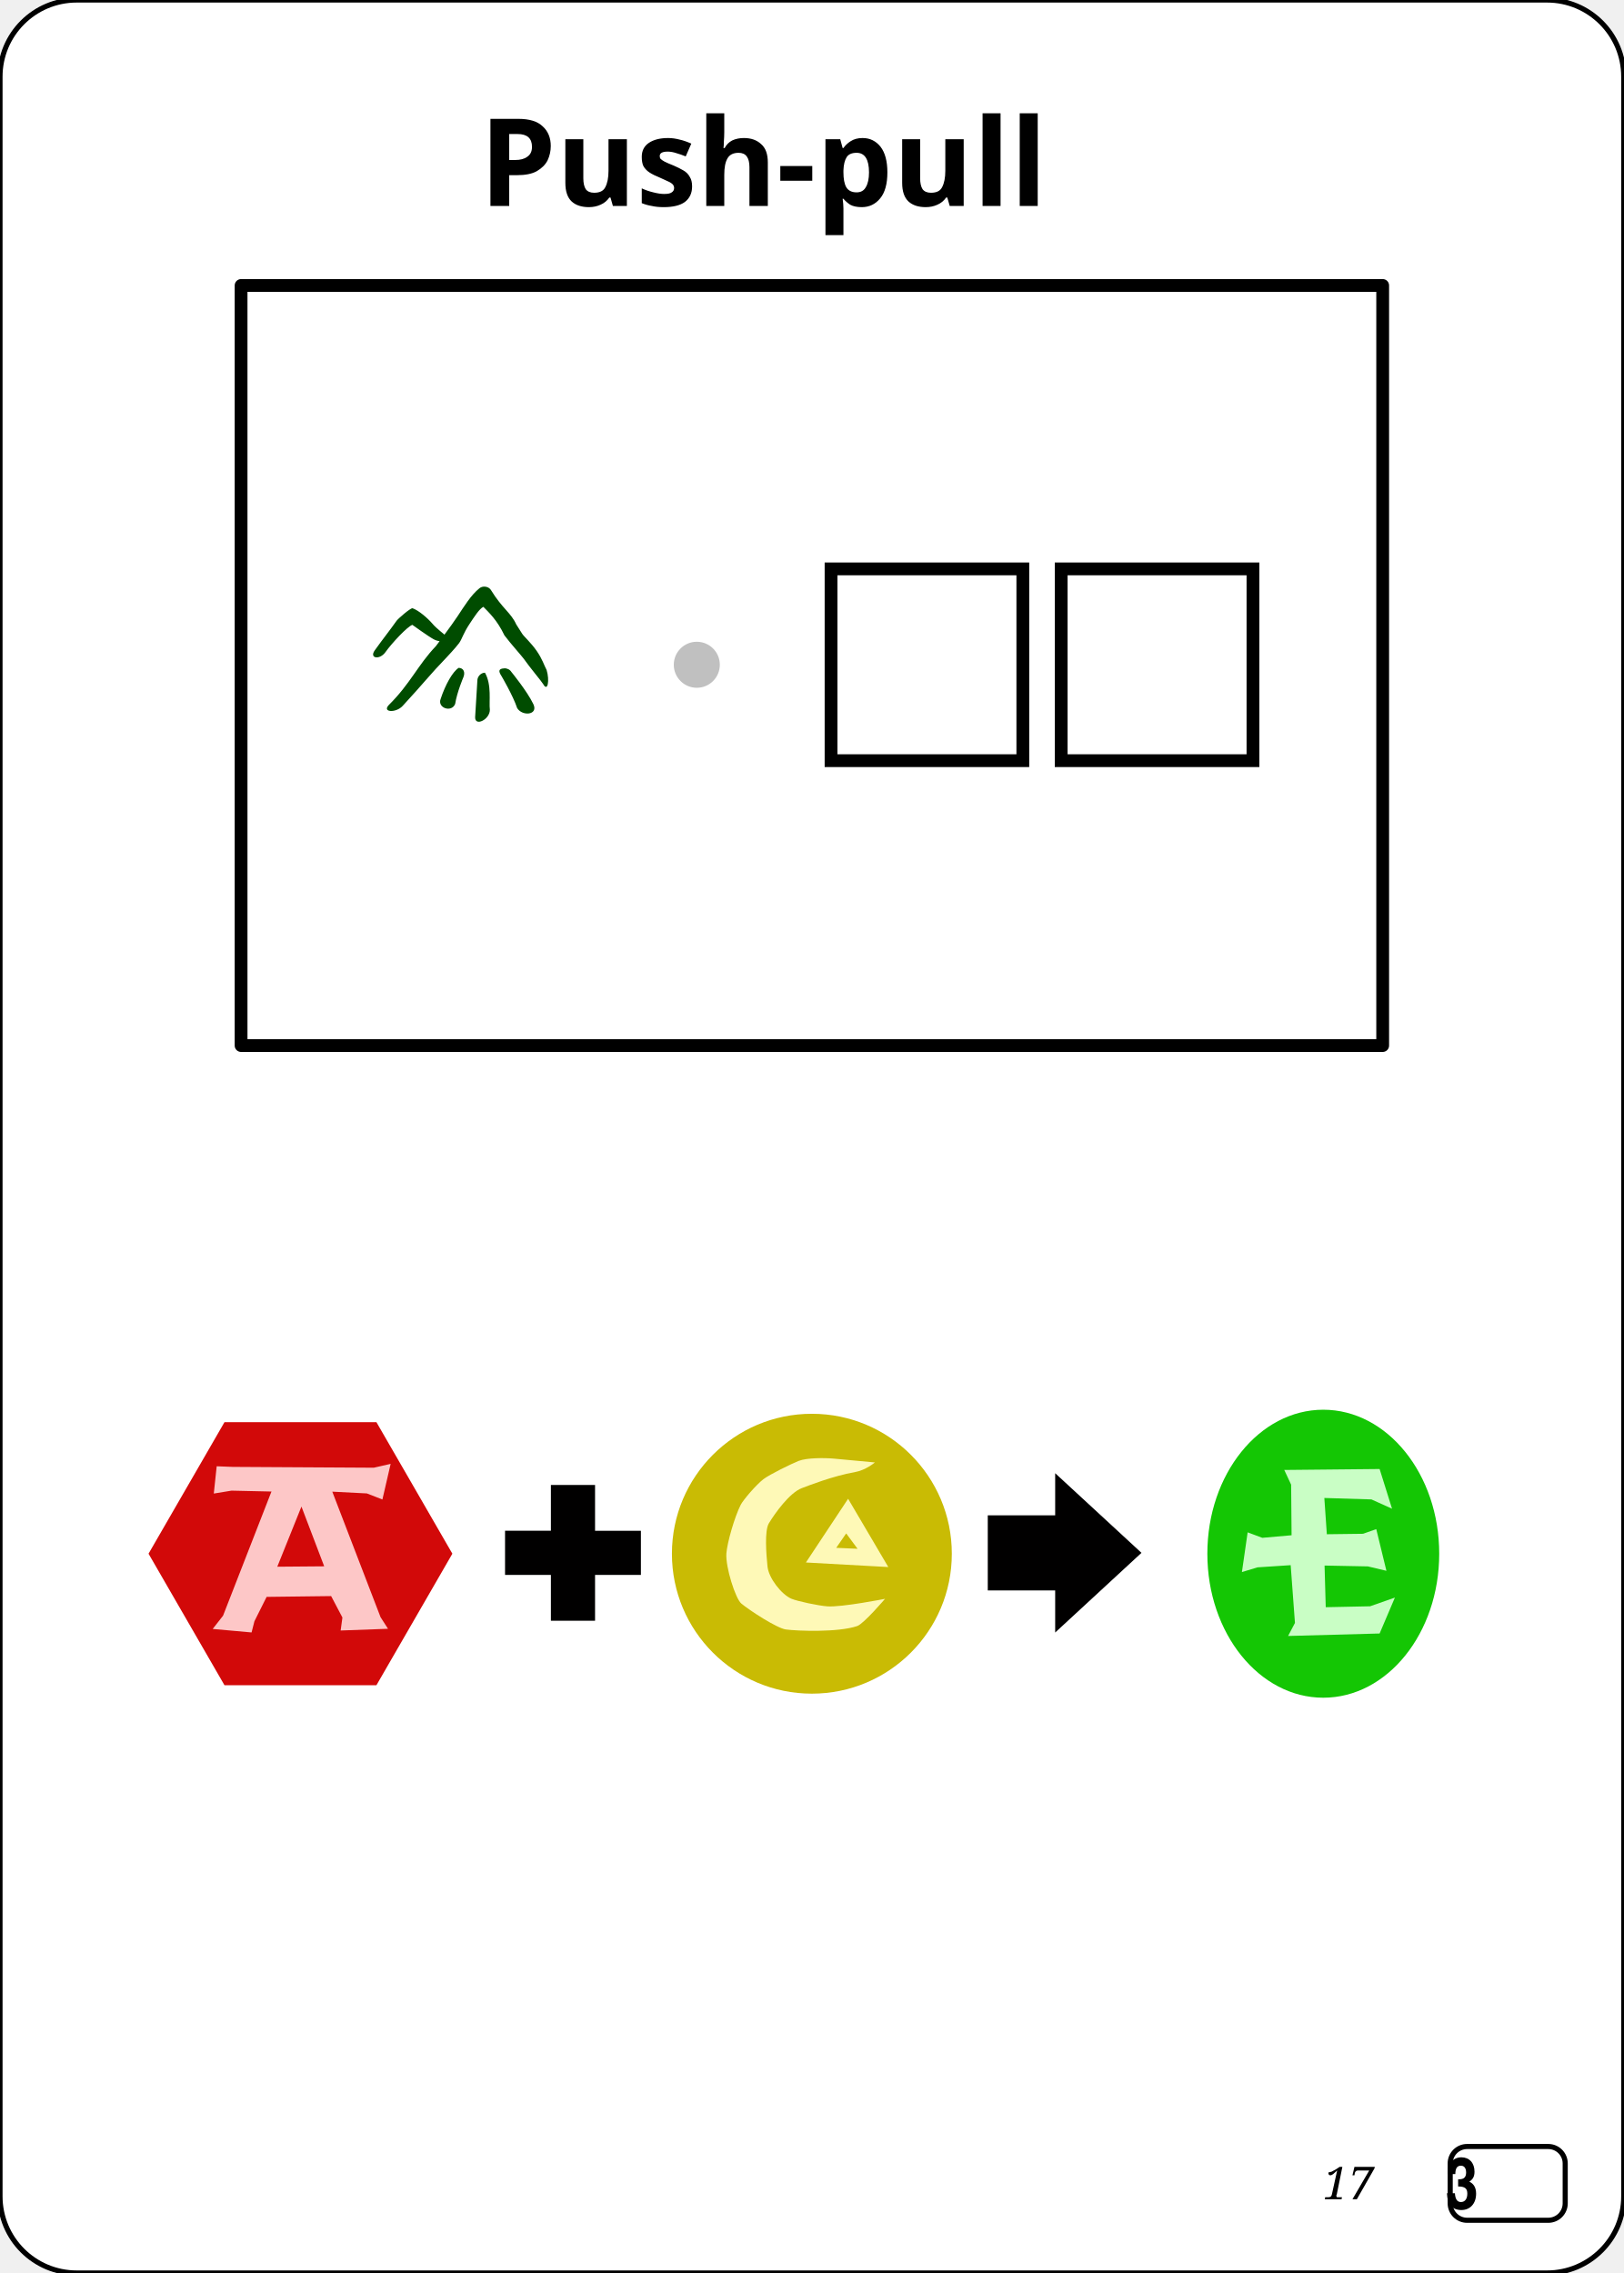
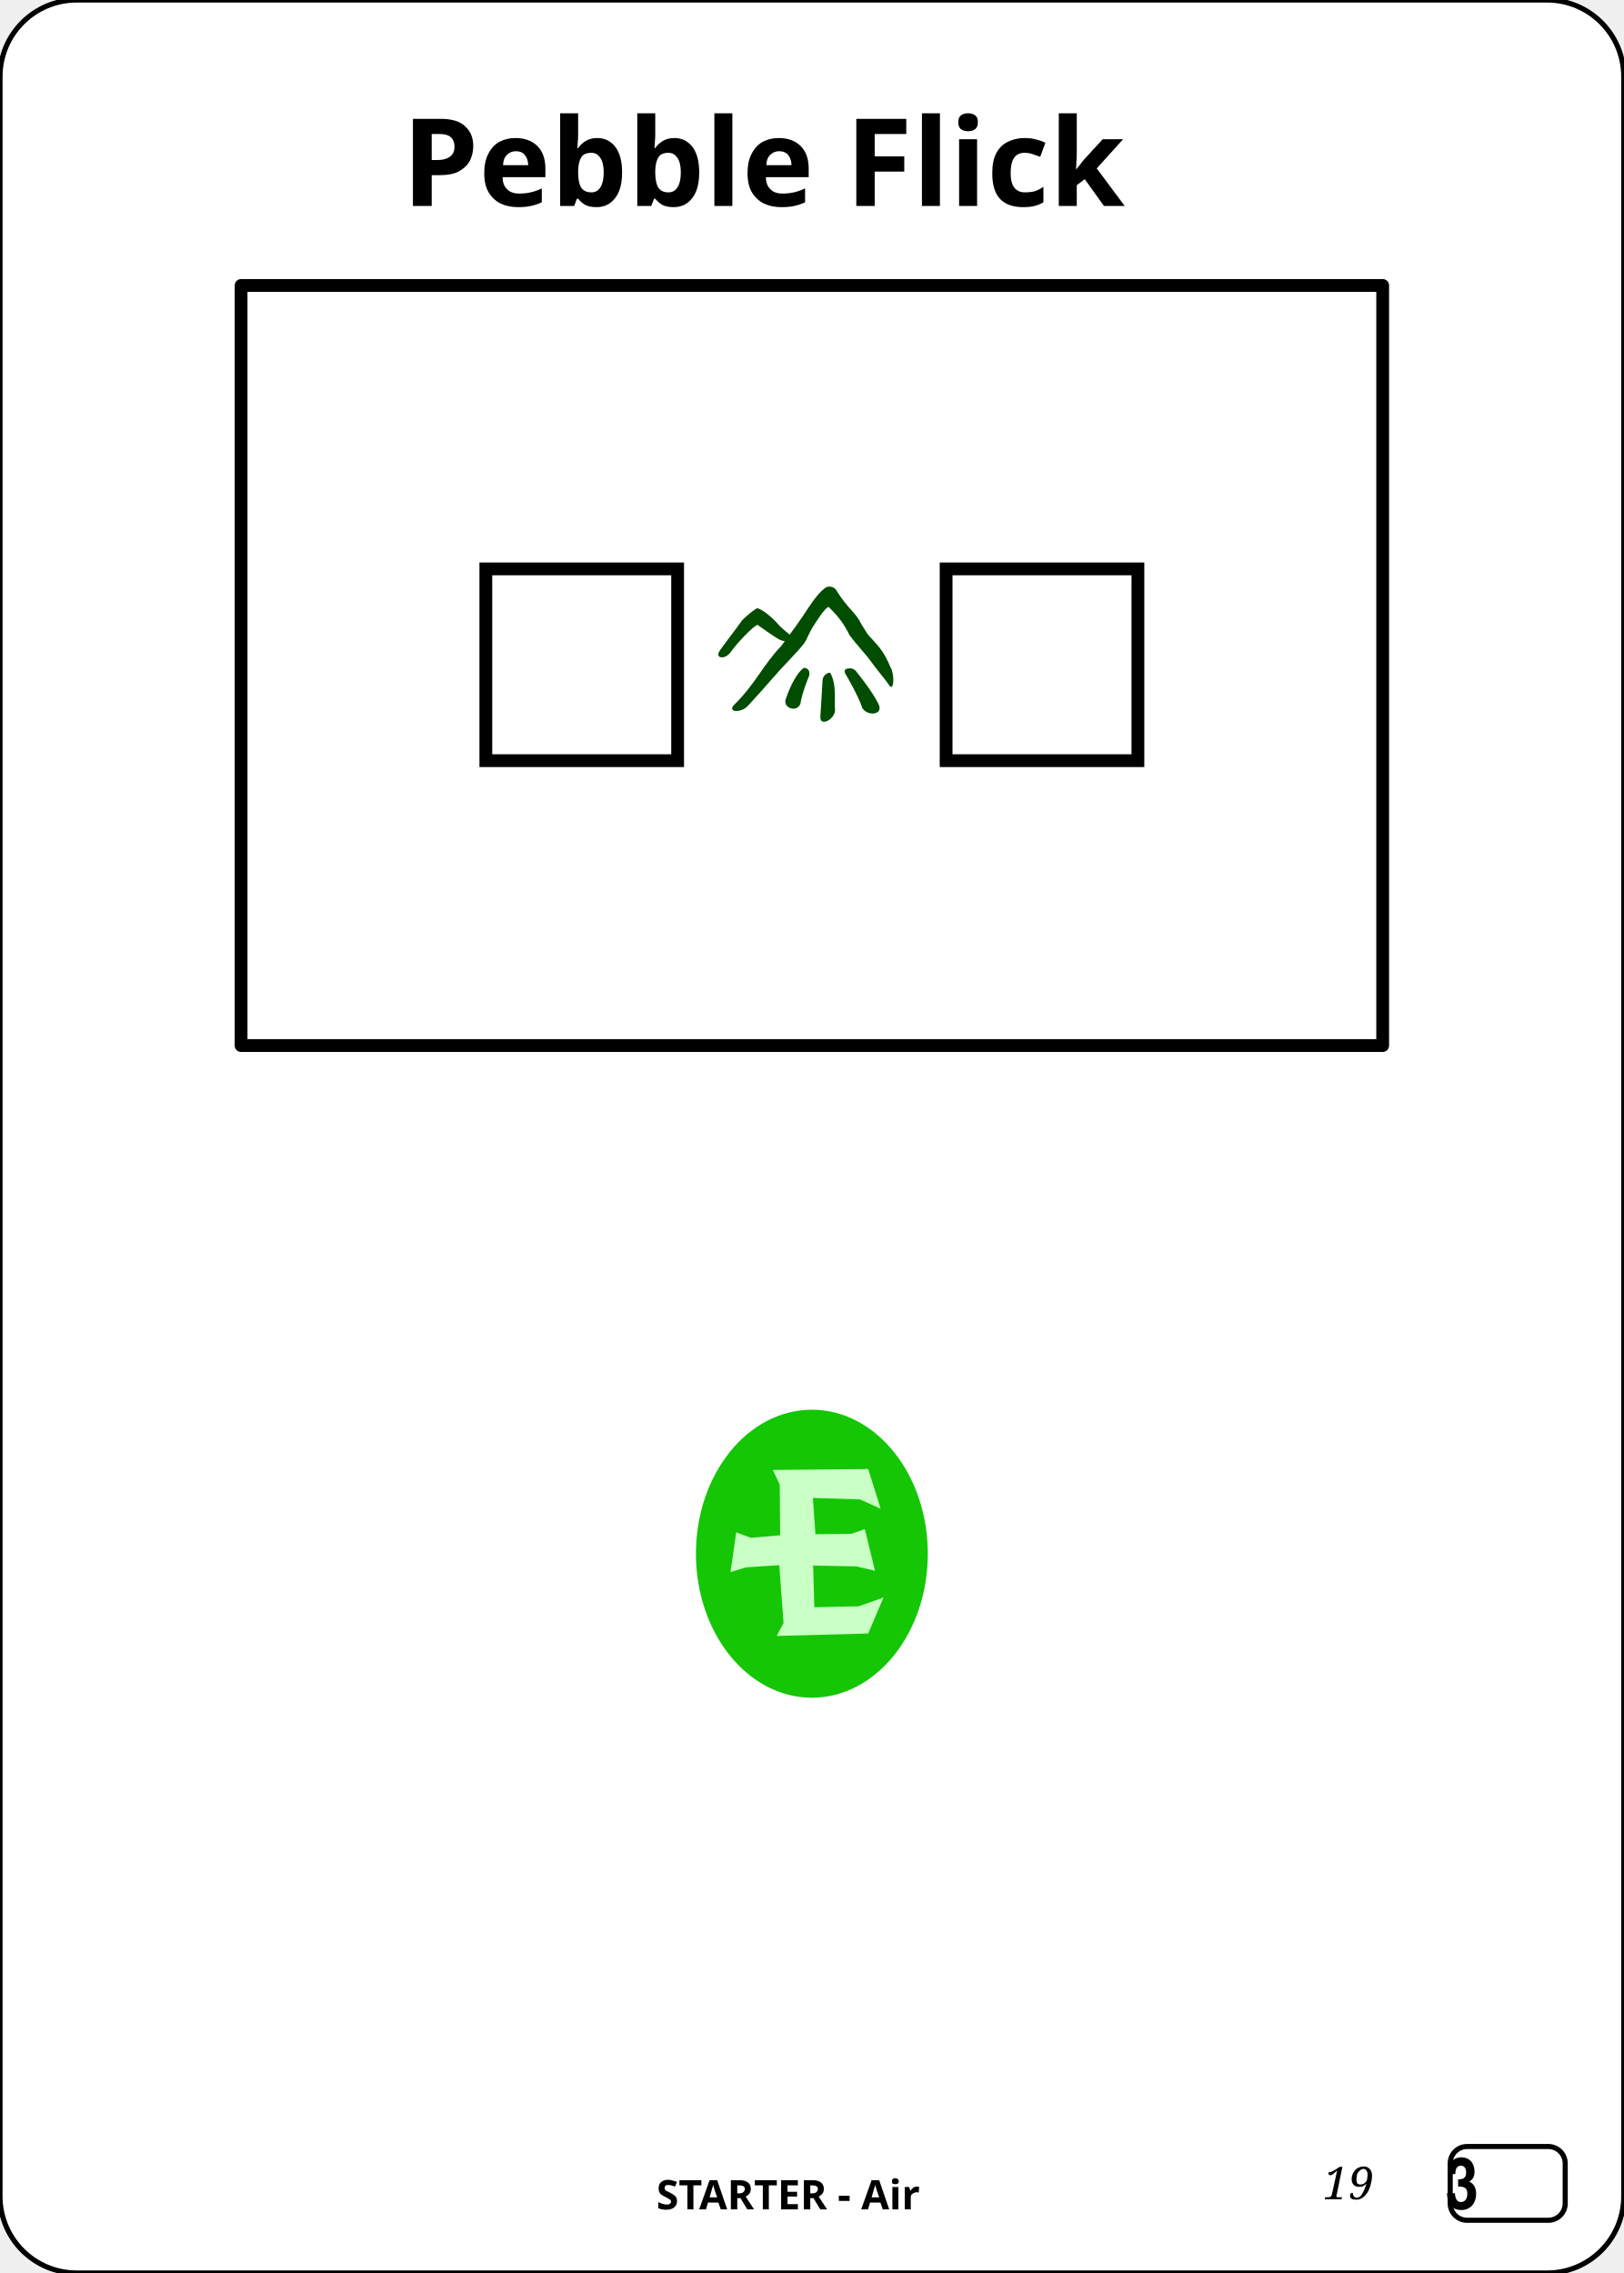
<svg xmlns="http://www.w3.org/2000/svg" xmlns:xlink="http://www.w3.org/1999/xlink" version="1.1" id="svg_root" width="63.5mm" height="88.9mm" viewBox="0 0 63.5 88.9">
  <defs />
  <g id="card00">
-     <rect id="rect1018" x="0" y="0" width="63.5" height="88.9" rx="3" ry="3" style="fill:#ffffff;stroke:none;stroke-width:0" />
+     <rect id="rect1014" x="0" y="0" width="63.5" height="88.9" rx="3" ry="3" style="fill:#ffffff;stroke:none;stroke-width:0" />
    <g id="masters" style="display:none">
      <path style="color:#000000;font-style:normal;font-variant:normal;font-weight:normal;font-stretch:normal;font-size:medium;line-height:normal;font-family:sans-serif;text-indent:0;text-align:start;text-decoration:none;text-decoration-line:none;text-decoration-style:solid;text-decoration-color:#000000;letter-spacing:normal;word-spacing:normal;text-transform:none;writing-mode:lr-tb;direction:ltr;baseline-shift:baseline;text-anchor:start;white-space:normal;clip-rule:nonzero;display:inline;overflow:visible;visibility:visible;opacity:1;isolation:auto;mix-blend-mode:normal;color-interpolation:sRGB;color-interpolation-filters:linearRGB;solid-color:#000000;solid-opacity:1;fill:#303030;fill-opacity:1;fill-rule:evenodd;stroke:none;stroke-width:0.584;stroke-linecap:round;stroke-linejoin:miter;stroke-miterlimit:4;stroke-dasharray:none;stroke-dashoffset:0;stroke-opacity:1;filter:url(#filter9446);color-rendering:auto;image-rendering:auto;shape-rendering:auto;text-rendering:auto;enable-background:accumulate" d="M 4.402,0.447 C 4.111,0.343 3.871,0.322 3.613,0.359 3.161,0.425 2.532,0.561 2.029,0.788 1.486,1.033 1.36,1.219 0.914,1.466 0.499,1.696 0.079,1.855 -0.251,2.205 c -0.165,0.174 -0.02,0.308 0.079,0.277 C 0.371,2.31 0.629,2.096 0.959,1.898 1.262,1.716 1.16,1.918 1.712,1.553 2.196,1.233 2.291,1.181 2.544,1.132 2.684,1.073 2.829,1.013 3.001,0.959 3.403,0.856 3.455,0.885 3.956,0.925 4.367,0.957 4.791,1.108 4.974,1.281 5.181,1.476 5.617,1.509 6.016,2.304 6.18,2.631 6.23,2.968 6.197,3.302 6.233,3.56 6.39,3.657 6.195,4.437 6.051,4.925 5.647,5.383 5.128,5.596 4.521,5.846 3.822,5.889 3.22,5.746 2.641,5.609 2.012,5.118 1.891,4.595 1.773,4.084 1.681,3.64 1.659,3.235 1.706,2.734 2.227,2.744 2.685,2.398 2.999,2.272 3.222,2.063 3.653,2.063 4.022,2.114 4.417,2.334 4.56,2.575 4.867,2.866 5.007,3.242 4.911,3.721 4.926,3.962 4.487,4.365 4.234,4.409 3.917,4.464 3.52,4.218 3.323,4.126 3.136,4.073 3.148,4 3.226,3.728 3.319,3.595 3.496,3.512 3.603,3.446 3.732,3.365 3.742,3.202 3.706,3.071 3.627,2.961 3.55,2.885 3.36,2.943 3.23,2.983 2.99,3.007 2.934,3.059 2.843,3.141 2.594,3.275 2.525,3.37 2.46,3.59 2.593,3.832 2.617,4.021 2.649,4.245 2.779,4.503 3.053,4.631 3.466,4.823 3.978,4.92 4.296,4.905 4.684,4.864 5.446,4.541 5.453,3.775 5.433,3.414 5.228,2.69 4.95,2.214 4.667,1.73 4.267,1.524 3.699,1.527 3.41,1.552 2.991,1.586 2.382,1.934 1.679,2.197 1.57,2.307 1.085,2.835 0.769,3.179 1.045,3.807 1.045,3.807 1.268,4.278 1.16,4.334 1.382,4.882 1.671,5.598 2.317,6.133 3.06,6.292 3.661,6.42 5.078,6.187 5.385,6.117 6.257,5.918 6.545,5.537 6.8,4.543 6.969,3.882 6.84,3.31 6.81,3.081 6.772,2.791 6.664,2.31 6.578,2.095 6.381,1.649 5.742,1.208 5.227,0.767 4.747,0.367 4.855,0.609 4.402,0.447 Z" id="element-air" />
      <path id="element-earth" style="color:#000000;font-style:normal;font-variant:normal;font-weight:normal;font-stretch:normal;font-size:medium;line-height:normal;font-family:sans-serif;text-indent:0;text-align:start;text-decoration:none;text-decoration-line:none;text-decoration-style:solid;text-decoration-color:#000000;letter-spacing:normal;word-spacing:normal;text-transform:none;writing-mode:lr-tb;direction:ltr;baseline-shift:baseline;text-anchor:start;white-space:normal;clip-rule:nonzero;display:inline;overflow:visible;visibility:visible;opacity:1;isolation:auto;mix-blend-mode:normal;color-interpolation:sRGB;color-interpolation-filters:linearRGB;solid-color:#000000;solid-opacity:1;fill:#004c00;fill-opacity:1;fill-rule:nonzero;stroke:none;stroke-width:0.584;stroke-linecap:round;stroke-linejoin:round;stroke-miterlimit:4;stroke-dasharray:none;stroke-dashoffset:0;stroke-opacity:1;color-rendering:auto;image-rendering:auto;shape-rendering:auto;text-rendering:auto;enable-background:accumulate" d="m 4.427,0.693 c -0.068,0.003 -0.132,0.027 -0.183,0.069 C 3.918,1.026 3.661,1.451 3.393,1.854 3.127,2.256 2.62,2.918 2.549,3.018 1.833,3.768 1.553,4.485 0.701,5.328 0.438,5.613 0.982,5.645 1.246,5.36 2.091,4.446 2.306,4.142 2.965,3.461 2.975,3.45 3.316,3.09 3.454,2.903 3.576,2.732 3.607,2.539 3.864,2.151 4.039,1.888 4.242,1.564 4.403,1.484 4.611,1.699 4.936,1.99 5.227,2.6 5.472,2.925 5.908,3.411 5.98,3.512 6.203,3.833 6.694,4.418 6.74,4.502 6.922,4.838 7,4.355 6.876,3.952 6.78,3.775 6.711,3.527 6.486,3.204 6.262,2.882 5.978,2.633 5.92,2.535 L 5.687,2.168 C 5.486,1.719 5.143,1.551 4.704,0.834 4.647,0.742 4.54,0.688 4.427,0.693 Z M 1.631,1.538 C 1.532,1.54 1.066,1.95 1.011,2.027 0.701,2.463 0.497,2.709 0.155,3.187 -0.069,3.501 0.347,3.572 0.571,3.259 0.832,2.894 1.435,2.252 1.626,2.189 c 0,0 0.628,0.453 0.836,0.565 C 2.813,2.944 3.217,2.746 2.864,2.56 2.911,2.585 2.559,2.323 2.418,2.151 2.219,1.919 1.873,1.623 1.631,1.538 Z m 3.59,2.352 c -0.229,0.011 -0.233,0.112 -0.113,0.295 0,0 0.457,0.774 0.616,1.258 C 5.926,5.776 6.564,5.718 6.358,5.289 6.113,4.778 5.498,4.03 5.498,4.03 5.441,3.938 5.334,3.884 5.22,3.889 Z M 4.465,4.06 C 4.299,4.062 4.165,4.217 4.168,4.373 L 4.081,5.802 C 4.075,6.183 4.663,5.887 4.657,5.506 4.617,5.197 4.739,4.539 4.465,4.06 Z M 3.438,3.87 C 3.2,4.021 2.914,4.532 2.733,5.085 2.593,5.438 3.16,5.634 3.3,5.281 3.372,4.824 3.621,4.24 3.621,4.24 3.696,4.06 3.645,3.877 3.438,3.87 Z" />
      <path style="color:#000000;font-style:normal;font-variant:normal;font-weight:normal;font-stretch:normal;font-size:medium;line-height:normal;font-family:sans-serif;text-indent:0;text-align:start;text-decoration:none;text-decoration-line:none;text-decoration-style:solid;text-decoration-color:#000000;letter-spacing:normal;word-spacing:normal;text-transform:none;writing-mode:lr-tb;direction:ltr;baseline-shift:baseline;text-anchor:start;white-space:normal;clip-rule:nonzero;display:inline;overflow:visible;visibility:visible;opacity:1;isolation:auto;mix-blend-mode:normal;color-interpolation:sRGB;color-interpolation-filters:linearRGB;solid-color:#000000;solid-opacity:1;fill:#860000;fill-opacity:0.975;fill-rule:evenodd;stroke:none;stroke-width:0.584;stroke-linecap:round;stroke-linejoin:miter;stroke-miterlimit:4;stroke-dasharray:none;stroke-dashoffset:0;stroke-opacity:1;filter:url(#filter9446);color-rendering:auto;image-rendering:auto;shape-rendering:auto;text-rendering:auto;enable-background:accumulate" d="m 2.571,-0.179 c -0.086,0.087 0.01,0.269 0.01,0.269 0,0 0.074,0.298 0.102,0.57 0.028,0.273 -0.005,0.5 -0.023,0.661 -0.029,0.259 -0.262,0.749 -0.441,1.021 -0.179,0.273 -0.295,0.549 -0.309,0.887 -0.003,0.069 0.023,0.202 0.034,0.268 -0.202,0.221 -0.421,0.33 -0.628,0.388 -0.278,0.078 -0.712,0.29 -1.087,0.635 -0.299,0.276 -0.418,0.531 -0.518,0.886 -0.1,0.355 -0.163,0.647 -0.126,0.907 0,0 0.004,0.305 0.105,0.393 0.137,0.027 0.343,-0.12 0.343,-0.12 0.426,-0.302 0.817,-0.587 1.151,-0.688 0.364,-0.111 0.748,-0.075 0.998,3.781e-4 0.327,0.099 0.682,0.055 1.025,-0.02 0.236,-0.051 0.395,-0.169 0.568,-0.319 0.232,0.177 0.373,0.211 0.538,0.336 0.203,0.154 0.438,0.297 0.798,0.391 0.377,0.098 0.808,0.106 1.208,0.054 0.4,-0.052 0.766,-0.15 1.026,-0.373 0,0 0.223,-0.155 0.202,-0.243 -0.05,-0.08 -0.272,-0.166 -0.272,-0.166 0,0 -0.246,-0.095 -0.523,-0.247 C 6.476,5.16 6.262,4.893 6.077,4.729 5.857,4.535 5.799,4.275 5.703,4.011 5.607,3.748 5.488,3.411 5.119,3.171 4.942,3.055 4.77,2.957 4.585,2.89 4.541,2.702 4.544,2.526 4.567,2.333 4.64,1.98 4.529,1.506 4.396,1.167 4.257,0.808 3.968,0.623 3.781,0.427 3.581,0.219 3.302,-0.008 3.019,-0.113 c 0,0 -0.175,-0.073 -0.448,-0.066 z m 0.601,0.735 c 0.067,0.052 0.27,0.181 0.371,0.281 0.236,0.234 0.434,0.568 0.476,0.817 0.04,0.242 -0.007,0.456 -0.035,0.683 -0.018,0.146 0.002,0.308 0.062,0.462 -0.048,0.003 -0.167,0.006 -0.217,0.014 -0.165,0.022 -0.339,0.067 -0.526,0.133 -0.388,0.127 -0.089,0.205 0.304,0.167 0.306,-0.016 0.594,0.137 0.783,0.221 0.155,0.069 0.407,0.242 0.484,0.368 0.149,0.245 0.348,0.544 0.377,0.678 0.052,0.242 0.148,0.475 0.423,0.797 0.248,0.291 0.565,0.389 0.869,0.558 C 6.517,5.818 6.271,5.886 6.194,5.897 5.866,5.94 5.513,5.868 5.273,5.744 5.012,5.61 4.836,5.61 4.616,5.471 4.472,5.38 4.276,5.316 4.175,5.126 4.308,4.835 4.452,4.57 4.505,4.286 4.589,3.906 4.193,4.28 4.022,4.57 3.841,4.954 3.547,5.248 3.105,5.395 2.819,5.49 2.574,5.401 2.308,5.347 2.042,5.294 1.671,5.234 1.189,5.381 0.858,5.482 0.423,5.598 0.109,5.945 0.074,5.765 0.166,5.582 0.195,5.495 0.29,5.208 0.564,4.918 0.745,4.751 1.021,4.497 1.365,4.421 1.651,4.341 1.862,4.282 1.952,4.287 2.172,4.105 2.333,4.365 2.56,4.579 2.83,4.752 3.162,4.966 3.084,4.606 2.765,4.259 2.556,4.032 2.481,3.834 2.451,3.341 2.436,3.089 2.561,2.814 2.733,2.553 2.955,2.245 3.143,1.974 3.19,1.551 3.218,1.217 3.244,0.786 3.172,0.556 Z" id="element-fire" />
      <path id="element-water" style="color:#000000;font-style:normal;font-variant:normal;font-weight:normal;font-stretch:normal;font-size:medium;line-height:normal;font-family:sans-serif;text-indent:0;text-align:start;text-decoration:none;text-decoration-line:none;text-decoration-style:solid;text-decoration-color:#000000;letter-spacing:normal;word-spacing:normal;text-transform:none;writing-mode:lr-tb;direction:ltr;baseline-shift:baseline;text-anchor:start;white-space:normal;clip-rule:nonzero;display:inline;overflow:visible;visibility:visible;opacity:1;isolation:auto;mix-blend-mode:normal;color-interpolation:sRGB;color-interpolation-filters:linearRGB;solid-color:#000000;solid-opacity:1;fill:#00007e;fill-opacity:1;fill-rule:evenodd;stroke:none;stroke-width:0.584;stroke-linecap:round;stroke-linejoin:miter;stroke-miterlimit:4;stroke-dasharray:none;stroke-dashoffset:0;stroke-opacity:1;color-rendering:auto;image-rendering:auto;shape-rendering:auto;text-rendering:auto;enable-background:accumulate" d="M 7.007,4.184 C 6.697,4.216 6.261,4.529 5.944,4.546 5.354,4.626 4.606,4.434 4.015,4.417 3.015,4.392 2.458,4.839 1.531,5.142 1.296,5.258 1.538,5.416 1.8,5.451 2.015,5.469 2.359,5.338 2.563,5.292 3.117,5.108 3.607,4.962 4.199,5.038 4.981,5.175 5.485,5.242 6.252,5.121 6.502,5.049 6.742,4.801 6.968,4.684 7.171,4.518 7.277,4.176 7.007,4.184 Z M 6.506,2.801 C 6.086,2.791 6.034,3.038 5.447,3.047 4.73,3.103 4.254,2.925 3.541,2.886 2.598,2.801 1.565,3.334 0.705,3.565 0.478,3.694 0.722,3.97 0.986,3.992 1.222,3.991 1.299,4.044 1.528,4.002 2.239,3.789 2.695,3.252 3.431,3.338 4.173,3.406 5.174,3.724 5.917,3.572 6.153,3.478 6.366,3.341 6.534,3.168 6.654,2.987 6.734,2.795 6.506,2.801 Z M 5.427,1.22 C 5.224,1.251 5.001,1.409 4.805,1.466 4.201,1.707 3.589,1.676 2.95,1.534 2.665,1.486 2.234,1.384 1.951,1.334 1.165,1.27 0.54,1.658 -0.063,2.088 -0.256,2.258 -0.066,2.453 0.197,2.422 0.502,2.338 0.878,2.295 1.178,2.121 1.557,1.946 2.114,1.859 2.526,2.017 3.227,2.213 3.866,2.292 4.587,2.118 5.009,2.028 5.277,1.855 5.614,1.595 5.782,1.418 5.68,1.201 5.427,1.22 Z" />
      <g id="a-master" style="display:inline">
-         <path style="display:inline;fill:#d20909;fill-opacity:1;fill-rule:evenodd;stroke-width:0.265" id="path32-4" d="m -292.057,84.746 -16.205,9.356 -16.205,-9.356 0,-18.712 16.205,-9.356 16.205,9.356 z" transform="matrix(0,0.3175,-0.3175,0,55.68632,158.6405)" />
-         <path id="path12743x" style="fill:#fdc7c7;fill-opacity:1;stroke:none;stroke-width:1.578;stroke-linecap:round;stroke-linejoin:round;stroke-dasharray:none;stroke-dashoffset:0;stroke-opacity:0.791" d="m 28.474,57.348 -0.113,1.067 0.694,-0.114 1.561,0.035 -1.893,4.856 -0.405,0.518 1.52,0.137 0.112,-0.438 0.477,-0.953 2.523,-0.031 0.441,0.838 -0.069,0.508 1.852,-0.067 -0.292,-0.455 -1.887,-4.908 1.353,0.069 0.607,0.237 0.322,-1.393 -0.659,0.15 -5.519,-0.032 z m 3.315,1.576 0.89,2.337 -1.835,0.015 z" />
-       </g>
-       <g id="b-master" style="display:inline">
-         <path style="fill:#d56d04;fill-opacity:1;fill-rule:evenodd;stroke-width:0.265" id="path32" d="m -257.211,10.785 -15.804,-6.546 -6.546,-15.804 6.546,-15.804 15.804,-6.546 15.804,6.546 6.546,15.804 -6.546,15.804 z" transform="matrix(0.2471374,-0.1023677,0.1023677,0.2471374,96.50025,37.29569)" />
-         <path id="path12959x" style="fill:#fee3c8;fill-opacity:1;stroke:none;stroke-width:1.616;stroke-linecap:round;stroke-linejoin:round;stroke-dasharray:none;stroke-dashoffset:0;stroke-opacity:0.791" d="m 29.953,57.459 0.354,0.691 0.066,1.993 -1.024,-0.066 0.087,-0.773 -1,-0.176 0.077,0.988 -0.809,-0.265 v 1.232 l 0.848,-0.051 -0.277,0.924 0.999,0.103 -0.048,-1.027 1.081,0.208 -0.018,1.917 -0.338,0.823 c 0,0 3.299,0.013 3.806,-0.051 0.358,-0.097 0.963,-0.666 1.142,-1.181 0.09,-0.29 -0.112,-0.793 -0.19,-1.13 -0.073,-0.314 -0.302,-0.712 -0.571,-0.873 0.328,-0.258 0.464,-0.89 0.523,-1.438 0,-0.225 -0.249,-0.808 -0.428,-1.13 -0.239,-0.193 -0.718,-0.552 -1.047,-0.616 z m 2.849,1.3 c 0.192,0.104 0.505,0.483 0.505,0.795 0,0.297 -0.361,0.502 -0.595,0.576 -0.192,0.03 -1.221,-0.113 -1.221,-0.113 l 0.009,-1.394 c 0,0 1.068,0.032 1.301,0.136 z m 0.109,2.57 c 0.209,0.161 0.486,0.48 0.486,0.77 0,0.322 -0.297,0.701 -0.446,0.701 -0.358,0.193 -1.355,0.116 -1.355,0.116 l -0.048,-1.653 c 0,0 1.064,0.034 1.363,0.066 z" />
+         <path style="display:inline;fill:#08e0b8;fill-opacity:1;fill-rule:evenodd;stroke-width:0.265" id="path32-4" d="m -292.057,84.746 -16.205,9.356 -16.205,-9.356 0,-18.712 16.205,-9.356 16.205,9.356 z" transform="matrix(0,0.3175,-0.3175,0,55.68632,158.6405)" />
+         <path id="path12743x" style="fill:#d1fdf5;fill-opacity:1;stroke:none;stroke-width:1.578;stroke-linecap:round;stroke-linejoin:round;stroke-dasharray:none;stroke-dashoffset:0;stroke-opacity:0.791" d="m 28.474,57.348 -0.113,1.067 0.694,-0.114 1.561,0.035 -1.893,4.856 -0.405,0.518 1.52,0.137 0.112,-0.438 0.477,-0.953 2.523,-0.031 0.441,0.838 -0.069,0.508 1.852,-0.067 -0.292,-0.455 -1.887,-4.908 1.353,0.069 0.607,0.237 0.322,-1.393 -0.659,0.15 -5.519,-0.032 z m 3.315,1.576 0.89,2.337 -1.835,0.015 z" />
      </g>
      <g id="c-master" style="display:inline">
        <circle style="fill:#c9bb04;fill-opacity:1;stroke:none;stroke-width:0.3;stroke-dasharray:0.3, 0.3" id="path33" cx="31.75" cy="60.768" r="5.473" />
        <path id="path12967x" style="fill:#fef9b7;fill-opacity:1;stroke:none;stroke-width:1.555;stroke-linecap:round;stroke-linejoin:round;stroke-dasharray:none;stroke-dashoffset:0;stroke-opacity:0.791" d="m 32.627,57.05 c -0.384,-0.036 -1.079,-0.036 -1.391,0.087 -0.28,0.111 -1.134,0.528 -1.377,0.713 -0.28,0.213 -0.791,0.808 -0.892,1.006 -0.243,0.477 -0.53,1.486 -0.56,1.898 -0.039,0.536 0.356,1.77 0.581,1.96 0.312,0.264 1.397,0.969 1.742,1.016 0.452,0.062 2.049,0.121 2.793,-0.133 0.259,-0.089 1.088,-1.065 1.088,-1.065 0,0 -1.702,0.336 -2.255,0.295 -0.37,-0.028 -1.189,-0.205 -1.409,-0.3 -0.384,-0.166 -0.885,-0.802 -0.932,-1.257 -0.049,-0.48 -0.122,-1.401 0.053,-1.691 0.227,-0.376 0.806,-1.196 1.291,-1.377 0.275,-0.103 1.207,-0.473 2.067,-0.624 0.433,-0.076 0.789,-0.38 0.789,-0.38 z m 0.54,1.569 -1.65,2.492 3.222,0.178 z m -0.075,1.355 0.445,0.601 -0.835,-0.037 z" />
      </g>
-       <g id="d-master" style="display:inline">
-         <path id="rect33" style="fill:#9bc904;fill-opacity:1;stroke:none;stroke-width:0.3;stroke-dasharray:0.3, 0.3" d="m 28.511,55.943 -1.586,1.586 v 6.478 l 1.586,1.586 h 6.478 l 1.586,-1.586 v -6.478 l -1.586,-1.586 z" />
-         <path id="path13132x" style="fill:#f0fec2;fill-opacity:1;stroke:none;stroke-width:1.6;stroke-linecap:round;stroke-linejoin:round;stroke-dasharray:none;stroke-dashoffset:0;stroke-opacity:0.791" d="m 28.975,57.352 v 1.266 l 0.433,-0.2 0.649,0.159 0.051,1.263 h -1.144 l -0.51,-0.242 v 1.511 l 0.433,-0.215 1.208,0.054 v 1.632 l -0.734,0.058 -0.572,-0.262 v 1.47 l 0.538,-0.097 c 0,0 3.279,0.206 3.508,0.179 0.465,-0.055 1.304,-0.364 1.62,-0.531 0.377,-0.2 0.966,-1.056 1.157,-1.633 0.079,-0.237 0.029,-1.419 -0.077,-1.756 -0.202,-0.641 -0.937,-1.38 -1.119,-1.633 -0.184,-0.256 -1.176,-0.743 -1.466,-0.817 -0.267,-0.068 -3.529,-0.029 -3.529,-0.029 z m 5.217,3.918 c 0,0 -0.081,0.466 -0.2,0.655 -0.151,0.241 -0.594,0.633 -1.003,0.735 -0.572,0.143 -1.63,0.153 -1.63,0.153 l 0.02,-1.726 1.579,0.074 -0.09,-1.208 -1.442,-0.012 -0.068,-1.366 c 0,0 1.265,0.21 1.592,0.247 0.211,0.024 0.772,0.409 0.964,0.612 0.135,0.142 0.315,0.772 0.315,0.772" />
-       </g>
      <g id="e-master" style="display:inline">
        <ellipse style="fill:#14c604;fill-opacity:1;stroke:none;stroke-width:0.3;stroke-dasharray:0.3, 0.3" id="path43" cx="31.75" cy="60.768" rx="4.534" ry="5.632" />
        <path style="fill:#c9fec5;fill-opacity:1;stroke:none;stroke-width:1.695;stroke-linecap:round;stroke-linejoin:round;stroke-dasharray:none;stroke-dashoffset:0;stroke-opacity:0.791" d="m 30.224,57.492 3.729,-0.037 0.486,1.553 -0.807,-0.364 -1.841,-0.056 0.098,1.418 1.416,-0.018 0.517,-0.182 0.397,1.63 -0.725,-0.172 -1.694,-0.033 0.046,1.629 1.734,-0.036 0.971,-0.341 -0.598,1.405 -3.579,0.097 0.268,-0.51 -0.167,-2.259 -1.297,0.085 -0.61,0.184 0.224,-1.553 0.573,0.214 1.145,-0.1 -0.017,-1.978 z" id="path12741x" />
      </g>
-       <g id="f-master">
+       <g id="f-master" style="display:inline">
        <use x="0" y="0" xlink:href="#g41" id="use41" transform="matrix(1.2,0,0,1.2,102.0932,-15.02783)" style="display:inline" />
-         <path id="path12748x" style="fill:#c5fee9;fill-opacity:1;stroke:none;stroke-width:1.499;stroke-linecap:round;stroke-linejoin:round;stroke-dasharray:none;stroke-dashoffset:0;stroke-opacity:0.791" d="m 34,57.495 -3.7,0.033 0.323,0.369 0.126,1.777 -1.019,0.096 -0.449,-0.191 -0.203,1.219 0.63,-0.231 1.143,-0.072 0.063,1.079 c 0,0 -0.289,0.046 -0.586,0.338 -0.23,0.227 -0.408,0.45 -0.473,0.694 -0.095,0.356 -0.03,0.651 0.062,0.853 0.152,0.334 0.229,0.488 0.396,0.607 0.229,0.164 0.507,0.375 0.923,0.398 0.255,0.014 0.589,0.016 0.942,-0.154 0.243,-0.117 0.451,-0.334 0.602,-0.604 0.132,-0.237 0.133,-0.561 0.13,-0.952 -0.002,-0.328 -0.201,-0.606 -0.445,-0.837 -0.17,-0.161 -0.621,-0.334 -0.621,-0.334 l -0.015,-1.143 1.159,-0.048 0.57,0.145 0.157,-1.225 -0.626,0.274 -1.264,0.058 -0.076,-1.22 1.818,-0.053 0.704,0.341 z m -2.123,5.103 c 0.133,0.176 0.231,0.435 0.05,0.658 -0.172,0.211 -0.394,0.306 -0.64,0.249 -0.237,-0.054 -0.431,-0.109 -0.487,-0.345 -0.054,-0.227 -0.049,-0.383 0.066,-0.587 0.122,-0.215 0.338,-0.208 0.515,-0.213 0.228,-0.007 0.343,0.035 0.496,0.238 z" />
+         <path id="path12748x" style="fill:#fed4c9;fill-opacity:1;stroke:none;stroke-width:1.499;stroke-linecap:round;stroke-linejoin:round;stroke-dasharray:none;stroke-dashoffset:0;stroke-opacity:0.791" d="m 34,57.495 -3.7,0.033 0.323,0.369 0.126,1.777 -1.019,0.096 -0.449,-0.191 -0.203,1.219 0.63,-0.231 1.143,-0.072 0.063,1.079 c 0,0 -0.289,0.046 -0.586,0.338 -0.23,0.227 -0.408,0.45 -0.473,0.694 -0.095,0.356 -0.03,0.651 0.062,0.853 0.152,0.334 0.229,0.488 0.396,0.607 0.229,0.164 0.507,0.375 0.923,0.398 0.255,0.014 0.589,0.016 0.942,-0.154 0.243,-0.117 0.451,-0.334 0.602,-0.604 0.132,-0.237 0.133,-0.561 0.13,-0.952 -0.002,-0.328 -0.201,-0.606 -0.445,-0.837 -0.17,-0.161 -0.621,-0.334 -0.621,-0.334 l -0.015,-1.143 1.159,-0.048 0.57,0.145 0.157,-1.225 -0.626,0.274 -1.264,0.058 -0.076,-1.22 1.818,-0.053 0.704,0.341 z m -2.123,5.103 c 0.133,0.176 0.231,0.435 0.05,0.658 -0.172,0.211 -0.394,0.306 -0.64,0.249 -0.237,-0.054 -0.431,-0.109 -0.487,-0.345 -0.054,-0.227 -0.049,-0.383 0.066,-0.587 0.122,-0.215 0.338,-0.208 0.515,-0.213 0.228,-0.007 0.343,0.035 0.496,0.238 z" />
      </g>
-       <g id="g-master">
+       <g id="g-master" style="display:inline">
        <path id="rect33-87" style="display:inline;fill:#04b1ab;fill-opacity:1;stroke:none;stroke-width:0.3;stroke-dasharray:0.3, 0.3" d="m 29.146,55.308 -1.586,1.586 v 7.748 l 1.586,1.586 h 5.208 l 1.586,-1.586 v -7.748 l -1.586,-1.586 z" />
        <path style="fill:#d2fefc;fill-opacity:1;stroke:none;stroke-width:1.555;stroke-linecap:round;stroke-linejoin:round;stroke-dasharray:none;stroke-dashoffset:0;stroke-opacity:0.791" d="m 33.39,58.422 -0.174,-1.285 c 0,0 -1.454,-0.18 -2.118,0.1 -0.577,0.243 -1.11,0.632 -1.517,1.108 -0.435,0.507 -0.628,0.74 -0.73,1.4 -0.074,0.485 -0.13,1.107 0.089,1.545 0.219,0.439 0.485,0.766 0.887,1.048 0.394,0.275 0.999,0.232 1.478,0.254 0.288,0.014 1.005,-0.151 1.005,-0.151 l -0.043,0.653 -1.287,0.102 -0.15,0.89 1.398,-0.087 -0.122,0.839 1.223,-0.009 0.122,-0.893 1.276,-0.083 0.124,-0.838 -1.39,0.066 c 0,0 0.073,-0.825 0.091,-1.247 0.016,-0.376 0.003,-1.238 0.003,-1.238 l 1.039,-0.017 0.097,-0.748 -1.147,0.035 -0.004,-0.609 -0.914,0.047 -0.045,0.522 -0.782,0.075 -0.149,0.783 0.875,-0.047 -0.082,0.89 c 0,0 -0.82,0.108 -1.219,0.088 -0.523,-0.026 -1.162,-0.404 -1.272,-1.138 -0.088,-0.584 0.416,-1.359 0.853,-1.757 0.448,-0.408 1.172,-0.66 1.776,-0.549 0.267,0.049 0.811,0.254 0.811,0.254 z" id="path12894x" />
      </g>
-       <g id="h-master">
-         <ellipse style="display:inline;fill:#0499d5;fill-opacity:1;stroke:none;stroke-width:0.3;stroke-dasharray:0.3, 0.3" id="path43-5" cx="31.75" cy="60.768" rx="4.944" ry="5.632" />
-         <path id="path12980x" style="fill:#cbeffe;fill-opacity:1;stroke:none;stroke-width:1.555;stroke-linecap:round;stroke-linejoin:round;stroke-dasharray:none;stroke-dashoffset:0;stroke-opacity:0.791" d="m 30.798,56.863 -1.492,0.045 0.179,0.284 -0.029,0.548 -1.245,0.203 -0.225,0.74 1.429,-0.23 -0.056,4.336 -0.205,0.402 1.588,0.073 -0.188,-0.489 0.034,-2.097 c 0,0 0.437,-0.331 0.741,-0.423 0.342,-0.104 0.807,-0.122 1.072,0.132 0.259,0.249 0.414,0.776 0.31,1.29 -0.057,0.282 -0.254,0.999 -0.028,1.631 0.131,0.366 0.527,0.724 0.954,0.898 0.358,0.145 0.757,0.034 1.281,-0.171 -0.342,-0.091 -0.6,-0.262 -0.811,-0.438 -0.546,-0.453 -0.432,-1.057 -0.274,-1.938 0.1,-0.555 0.057,-1.284 -0.19,-1.663 -0.388,-0.596 -1.173,-1.001 -1.625,-1.031 -0.424,-0.028 -1.333,0.423 -1.333,0.423 l 0.053,-1.14 1.236,-0.191 0.139,-0.77 -1.445,0.215 -0.017,-0.377 z" />
+       <g id="w-master" style="display:inline">
+         <path id="path42" style="fill:#2000c1;fill-opacity:1;fill-rule:evenodd;stroke-width:0.133" d="m 26.762,55.648 -0.824,1.428 5.096,8.825 h 1.648 l 5.096,-8.825 -0.825,-1.428 z" />
+         <path style="fill:#d3cbff;fill-opacity:1;stroke:none;stroke-width:1.585;stroke-linecap:round;stroke-linejoin:round;stroke-dasharray:none;stroke-dashoffset:0;stroke-opacity:0.791" d="m 27.805,57.038 0.354,0.4 3.134,6.028 1.555,-0.019 2.264,-5.759 0.386,-0.655 -1.735,-0.051 0.084,0.493 -1.732,4.453 -0.659,-1.121 1.002,-3.275 0.465,-0.494 -1.906,0.039 0.082,0.43 -0.485,2.201 -1.082,-2.227 0.055,-0.433 z" id="path12957x" />
      </g>
-       <g id="m-master">
-         <path style="fill:#0455e1;fill-opacity:1;fill-rule:evenodd;stroke-width:0.265" id="path35" d="m -181.664,39.376 15.102,7.273 3.73,16.341 -10.451,13.105 -16.762,0 -10.451,-13.105 3.73,-16.341 z" transform="matrix(-0.3045371,0,0,-0.3045371,-23.57347,78.42681)" />
-         <path style="fill:#d7e5fe;fill-opacity:1;stroke:none;stroke-width:1.473;stroke-linecap:round;stroke-linejoin:round;stroke-dasharray:none;stroke-dashoffset:0;stroke-opacity:0.791" d="m 27.636,63.401 0.246,-0.492 1.415,-5.446 -0.056,-0.395 1.244,0.088 1.14,2.761 1.237,-2.918 1.458,0.044 -0.088,0.48 1.403,5.318 0.303,0.558 -1.579,0.024 0.033,-0.502 -1.219,-3.544 -0.96,1.87 0.969,1.794 0.336,0.396 h -1.396 l 0.021,-0.328 -0.578,-0.862 -0.463,0.813 0.004,0.395 h -1.236 l 0.234,-0.308 0.794,-1.928 -0.904,-1.747 -1.127,3.519 0.049,0.461 z" id="path12898x" />
-       </g>
-       <g id="r-master">
-         <path style="fill:#2000c1;fill-opacity:1;fill-rule:evenodd;stroke-width:0.265" id="path36" d="m -148.953,83.866 19.216,13.961 -7.34,22.59 -23.752,0 -7.34,-22.59 z" transform="matrix(0.297382,0,0,0.297382,76.04608,29.87525)" />
-         <path id="path12900x" style="fill:#dad2ff;fill-opacity:1;stroke:none;stroke-width:1.598;stroke-linecap:round;stroke-linejoin:round;stroke-dasharray:none;stroke-dashoffset:0;stroke-opacity:0.791" d="m 29.174,57.643 0.427,0.608 -0.09,1.102 -1.32,0.164 -0.254,1.039 1.594,-0.104 0.04,2.961 -0.211,0.602 1.681,0.03 -0.171,-0.63 0.038,-1.341 1.506,0.103 0.489,1.446 -0.106,0.513 1.705,-0.067 -0.555,-0.689 -0.451,-1.432 c 0,0 0.442,-0.523 0.67,-0.85 0.139,-0.198 0.201,-0.722 0.216,-1.011 l 0.995,-0.098 0.319,-1.055 -1.453,0.096 C 34.045,58.547 33.279,57.864 32.899,57.751 32.574,57.654 29.174,57.643 29.174,57.643 Z m 3.32,1.105 c 0.181,0.033 0.332,0.262 0.332,0.374 l -1.827,0.121 -0.067,-0.453 c 0,0 1.202,-0.106 1.562,-0.041 z m 0.662,1.41 c 0,0 -6.24e-4,0.358 -0.218,0.541 -0.169,0.142 -0.474,0.338 -0.671,0.352 -0.259,0.018 -1.269,8.21e-4 -1.269,8.21e-4 l -0.004,-0.844 z" />
-       </g>
-       <g id="w-master">
-         <path id="path42" style="fill:#9100e0;fill-opacity:1;fill-rule:evenodd;stroke-width:0.133" d="m 26.762,55.648 -0.824,1.428 5.096,8.825 h 1.648 l 5.096,-8.825 -0.825,-1.428 z" />
-         <path style="fill:#eeceff;fill-opacity:1;stroke:none;stroke-width:1.585;stroke-linecap:round;stroke-linejoin:round;stroke-dasharray:none;stroke-dashoffset:0;stroke-opacity:0.791" d="m 27.805,57.038 0.354,0.4 3.134,6.028 1.555,-0.019 2.264,-5.759 0.386,-0.655 -1.735,-0.051 0.084,0.493 -1.732,4.453 -0.659,-1.121 1.002,-3.275 0.465,-0.494 -1.906,0.039 0.082,0.43 -0.485,2.201 -1.082,-2.227 0.055,-0.433 z" id="path12957x" />
-       </g>
-       <g id="y-master">
+       <g id="y-master" style="display:inline">
        <path style="display:inline;fill:#b500a6;fill-opacity:1;fill-rule:evenodd;stroke-width:0.265" id="path36-4" d="m -148.953,83.866 19.216,13.961 -7.34,22.59 -23.752,0 -7.34,-22.59 z" transform="matrix(-0.2922684,0,0,-0.2922684,-11.78439,90.76079)" />
        <path style="fill:#ffc8fa;fill-opacity:1;stroke:none;stroke-width:1.599;stroke-linecap:round;stroke-linejoin:round;stroke-dasharray:none;stroke-dashoffset:0;stroke-opacity:0.791" d="m 28.446,57.406 1.484,0.016 1.392,1.76 -0.105,-1.283 -0.29,-0.553 1.721,0.053 -0.338,0.605 -0.007,1.218 1.531,-1.11 -0.349,-0.511 1.871,-0.132 -0.624,1.977 -0.318,-0.479 -2.079,1.743 -0.008,2.395 0.216,0.648 -1.554,-0.045 0.234,-0.776 -0.006,-2.12 -2.239,-2.907 z" id="path12896x" />
-       </g>
-       <g id="z-master">
-         <path id="rect33-8" style="display:inline;fill:#c60049;fill-opacity:1;stroke:none;stroke-width:0.3;stroke-dasharray:0.3, 0.3" d="m 28.511,55.943 -1.586,1.586 v 6.478 l 1.586,1.586 h 6.478 l 1.586,-1.586 v -6.478 l -1.586,-1.586 z" />
-         <path id="path12975x" style="fill:#ffe1ec;fill-opacity:1;stroke:none;stroke-width:1.64;stroke-linecap:round;stroke-linejoin:round;stroke-dasharray:none;stroke-dashoffset:0;stroke-opacity:0.791" d="m 28.356,57.27 -0.135,1.822 0.84,-0.509 2.465,-0.091 -3.093,5.345 c 0,0 1.41,-0.061 1.88,-0.099 0.328,-0.027 1.47,0.525 1.47,0.525 l -0.623,0.692 0.923,0.086 0.5,-0.543 0.758,0.108 c 0.572,0.082 1.549,-0.393 1.864,-0.666 0.204,-0.177 0.539,-1.416 0.539,-1.416 0,0 -0.758,0.651 -1.018,0.839 -0.184,0.133 -0.528,0.184 -0.778,0.224 -0.153,0.024 -0.711,-0.13 -0.711,-0.13 l 0.797,-1.16 -0.803,0.036 -0.696,0.815 c 0,0 -0.88,-0.731 -1.794,-0.688 l 2.955,-5.076 z" />
      </g>
      <g id="sym-master-extra">
        <g id="g41" style="display:inline" transform="translate(15.55363,13.71286)">
          <use x="0" y="0" xlink:href="#rect35-7" id="use38" transform="matrix(-1,0,0,1,-148.346,2.0666667e-7)" />
          <use x="0" y="0" xlink:href="#rect35-7" id="use39" transform="rotate(180,-74.17299,49.44995)" />
-           <path id="rect35-7" style="display:inline;fill:#04b977;fill-opacity:1;stroke-width:0.223;stroke-dasharray:0.223, 0.223" d="m -74.173,44.212 v 5.237 h 4.174 c -1.042,-1.895 -2.319,-3.69 -4.174,-5.237 z" />
+           <path id="rect35-7" style="display:inline;fill:#e33505;fill-opacity:1;stroke-width:0.223;stroke-dasharray:0.223, 0.223" d="m -74.173,44.212 v 5.237 h 4.174 c -1.042,-1.895 -2.319,-3.69 -4.174,-5.237 z" />
          <use x="0" y="0" xlink:href="#rect35-7" id="use40" transform="matrix(1,0,0,-1,-3e-8,98.89991)" />
        </g>
      </g>
    </g>
-     <rect id="card-border" x="0" y="0" width="63.5" height="88.9" rx="3" ry="3" style="fill:none;stroke:#000000;stroke-width:0.2;stroke-miterlimit:4;stroke-dasharray:none;stroke-opacity:1;fill-opacity:1" />
+     <rect id="card-border" x="0" y="0" width="63.5" height="88.9" rx="3" ry="3" style="display:inline;fill:none;fill-opacity:1;stroke:#000000;stroke-width:0.2;stroke-miterlimit:4;stroke-dasharray:none;stroke-opacity:1" />
    <text id="spell-title" xml:space="preserve" style="font-style:normal;font-variant:normal;font-weight:bold;font-stretch:normal;font-size:3.175px;line-height:125%;font-family:Lato;-inkscape-font-specification:'Lato Bold';text-align:center;letter-spacing:0px;word-spacing:0px;text-anchor:middle;display:inline;fill:#000000;fill-opacity:1;stroke:none;stroke-width:0.265" x="31.785" y="8.054">
-       <tspan x="31.785" y="8.054" style="font-style:normal;font-variant:normal;font-weight:bold;font-stretch:normal;font-size:4.763px;font-family:CCTreasureTrove;-inkscape-font-specification:'CCTreasureTrove Bold';fill:#000000;fill-opacity:1;stroke-width:0.265" id="tspan64-5">Push-pull</tspan>
+       <tspan x="31.785" y="8.054" style="font-style:normal;font-variant:normal;font-weight:bold;font-stretch:normal;font-size:4.763px;font-family:CCTreasureTrove;-inkscape-font-specification:'CCTreasureTrove Bold';fill:#000000;fill-opacity:1;stroke-width:0.265" id="tspan64-5">Pebble Flick</tspan>
+     </text>
+     <text id="starter-info" xml:space="preserve" style="font-style:normal;font-variant:normal;font-weight:bold;font-stretch:normal;font-size:1.587px;line-height:125%;font-family:Lato;-inkscape-font-specification:'Lato Bold';text-align:center;letter-spacing:0px;word-spacing:0px;text-anchor:middle;display:inline;fill:#000000;fill-opacity:1;stroke:none;stroke-width:0.265" x="31.785" y="86.413">
+       <tspan x="31.785" y="86.413" style="font-style:normal;font-variant:normal;font-weight:bold;font-stretch:normal;font-size:1.587px;font-family:CCTreasureTrove;-inkscape-font-specification:'CCTreasureTrove Bold';fill:#000000;fill-opacity:1;stroke-width:0.265" id="tspan7315">STARTER - Air</tspan>
    </text>
    <text id="rev-id" xml:space="preserve" style="font-style:normal;font-weight:normal;font-size:1.764px;line-height:125%;font-family:Georgia;text-align:end;letter-spacing:0px;word-spacing:0px;text-anchor:end;display:inline;fill:#000000;fill-opacity:1;stroke:none;stroke-width:0.265" x="57.138" y="86.014">
-       <tspan x="56.012" y="86.014" style="font-style:italic;font-variant:normal;font-weight:normal;font-stretch:normal;font-size:1.764px;font-family:Georgia;text-align:end;text-anchor:end;fill:#000000;fill-opacity:1;stroke-width:0.265" id="tspan71">17</tspan>
+       <tspan x="56.012" y="86.014" style="font-style:italic;font-variant:normal;font-weight:normal;font-stretch:normal;font-size:1.764px;font-family:Georgia;text-align:end;text-anchor:end;fill:#000000;fill-opacity:1;stroke-width:0.265" id="tspan71">19</tspan>
    </text>
    <text xml:space="preserve" style="font-size:2.822px;line-height:1.25;font-family:'Fira Sans';-inkscape-font-specification:'Fira Sans';display:inline;stroke-width:0.265" x="59.001" y="86.39" id="spell-id">
      <tspan id="tspan3892" style="font-style:normal;font-variant:normal;font-weight:bold;font-stretch:condensed;font-size:2.822px;font-family:'Arial Narrow';-inkscape-font-specification:'Arial Narrow Bold Condensed';text-align:center;text-anchor:middle;stroke-width:0.265" x="59.001" y="86.39">3</tspan>
    </text>
    <rect style="display:inline;fill:none;fill-opacity:0.458;stroke:#000000;stroke-width:0.2;stroke-linecap:round;stroke-linejoin:round;stroke-dasharray:none;stroke-opacity:1" id="spell-id-border" width="4.498" height="2.885" x="56.713" y="83.953" ry="0.662" />
    <rect style="display:inline;fill:none;stroke:#000000;stroke-width:0.5;stroke-linecap:round;stroke-linejoin:round;stroke-dasharray:none;stroke-opacity:1" id="spell-pattern-border" width="44.645" height="29.728" x="9.428" y="11.165" />
    <flowRoot transform="matrix(0.2645833,0,0,0.2645833,1.794193,3.940711)" xml:space="preserve" id="spell-description" style="font-style:normal;font-weight:normal;font-size:10.667px;line-height:125%;font-family:sans-serif;letter-spacing:0px;word-spacing:0px;display:none;fill:#000000;fill-opacity:1;stroke:none;stroke-width:1px;stroke-linecap:butt;stroke-linejoin:miter;stroke-opacity:1">
      <flowRegion id="flowRegion4270">
        <rect x="28.8" y="146" width="171.755" height="163.491" id="rect88" />
      </flowRegion>
      <flowPara id="flowPara91" style="font-style:normal;font-variant:normal;font-weight:normal;font-stretch:normal;font-size:10.667px;font-family:'Slabo 27px';-inkscape-font-specification:'Slabo 27px, '">Spell Description</flowPara>
    </flowRoot>
-     <flowRoot transform="matrix(0.2645833,0,0,0.2645833,1.807259,43.09905)" xml:space="preserve" id="spell-info" style="font-style:normal;font-weight:normal;font-size:9.333px;line-height:125%;font-family:sans-serif;letter-spacing:0px;word-spacing:0px;display:none;fill:#000000;fill-opacity:1;stroke:none;stroke-width:1px;stroke-linecap:butt;stroke-linejoin:miter;stroke-opacity:1">
-       <flowRegion id="flowRegion1289">
-         <rect x="28.8" y="146" width="172.117" height="130.355" id="rect1287" />
-       </flowRegion>
-       <flowPara id="flowPara1291" style="font-style:normal;font-variant:normal;font-weight:normal;font-stretch:normal;font-size:9.333px;font-family:'Slabo 27px';-inkscape-font-specification:'Slabo 27px, '">Spell Info is very long info. Possibly longer than the description.</flowPara>
-     </flowRoot>
-     <path id="op-combine" style="display:inline;fill:#010000;stroke-width:1.31;stroke-linecap:round;stroke-linejoin:round" d="m 21.544,58.079 v 1.791 h -1.793 v 1.727 h 1.793 v 1.793 h 1.727 v -1.793 h 1.793 V 59.871 h -1.793 v -1.791 z m 19.721,-0.46 v 1.647 h -2.636 v 2.937 h 2.636 v 1.647 l 3.375,-3.116 z" />
-     <use id="use1019" xlink:href="#a-master" width="100%" height="100%" x="-20" y="0" />
-     <use id="use1020" xlink:href="#c-master" width="100%" height="100%" x="0" y="0" />
-     <use id="use1021" xlink:href="#e-master" width="100%" height="100%" x="20" y="0" />
-     <use id="use1022" xlink:href="#element-earth" width="100%" height="100%" x="14.5" y="22.25" />
-     <circle id="circle1023" cx="27.25" cy="26.0" r="0.9" style="fill:#c0c0c0;stroke:none;stroke-width:0" />
-     <rect id="rect1024" x="32.5" y="22.25" width="7.5" height="7.5" style="fill:none;stroke:#000000;stroke-width:0.5;stroke-linecap:round;stroke-miterlimit:2" />
-     <rect id="rect1025" x="41.5" y="22.25" width="7.5" height="7.5" style="fill:none;stroke:#000000;stroke-width:0.5;stroke-linecap:round;stroke-miterlimit:2" />
+     <use id="use1015" xlink:href="#e-master" width="100%" height="100%" x="0" y="0" />
+     <rect id="rect1016" x="19.0" y="22.25" width="7.5" height="7.5" style="fill:none;stroke:#000000;stroke-width:0.5;stroke-linecap:round;stroke-miterlimit:2" />
+     <use id="use1017" xlink:href="#element-earth" width="100%" height="100%" x="28.0" y="22.25" />
+     <rect id="rect1018" x="37.0" y="22.25" width="7.5" height="7.5" style="fill:none;stroke:#000000;stroke-width:0.5;stroke-linecap:round;stroke-miterlimit:2" />
  </g>
</svg>
